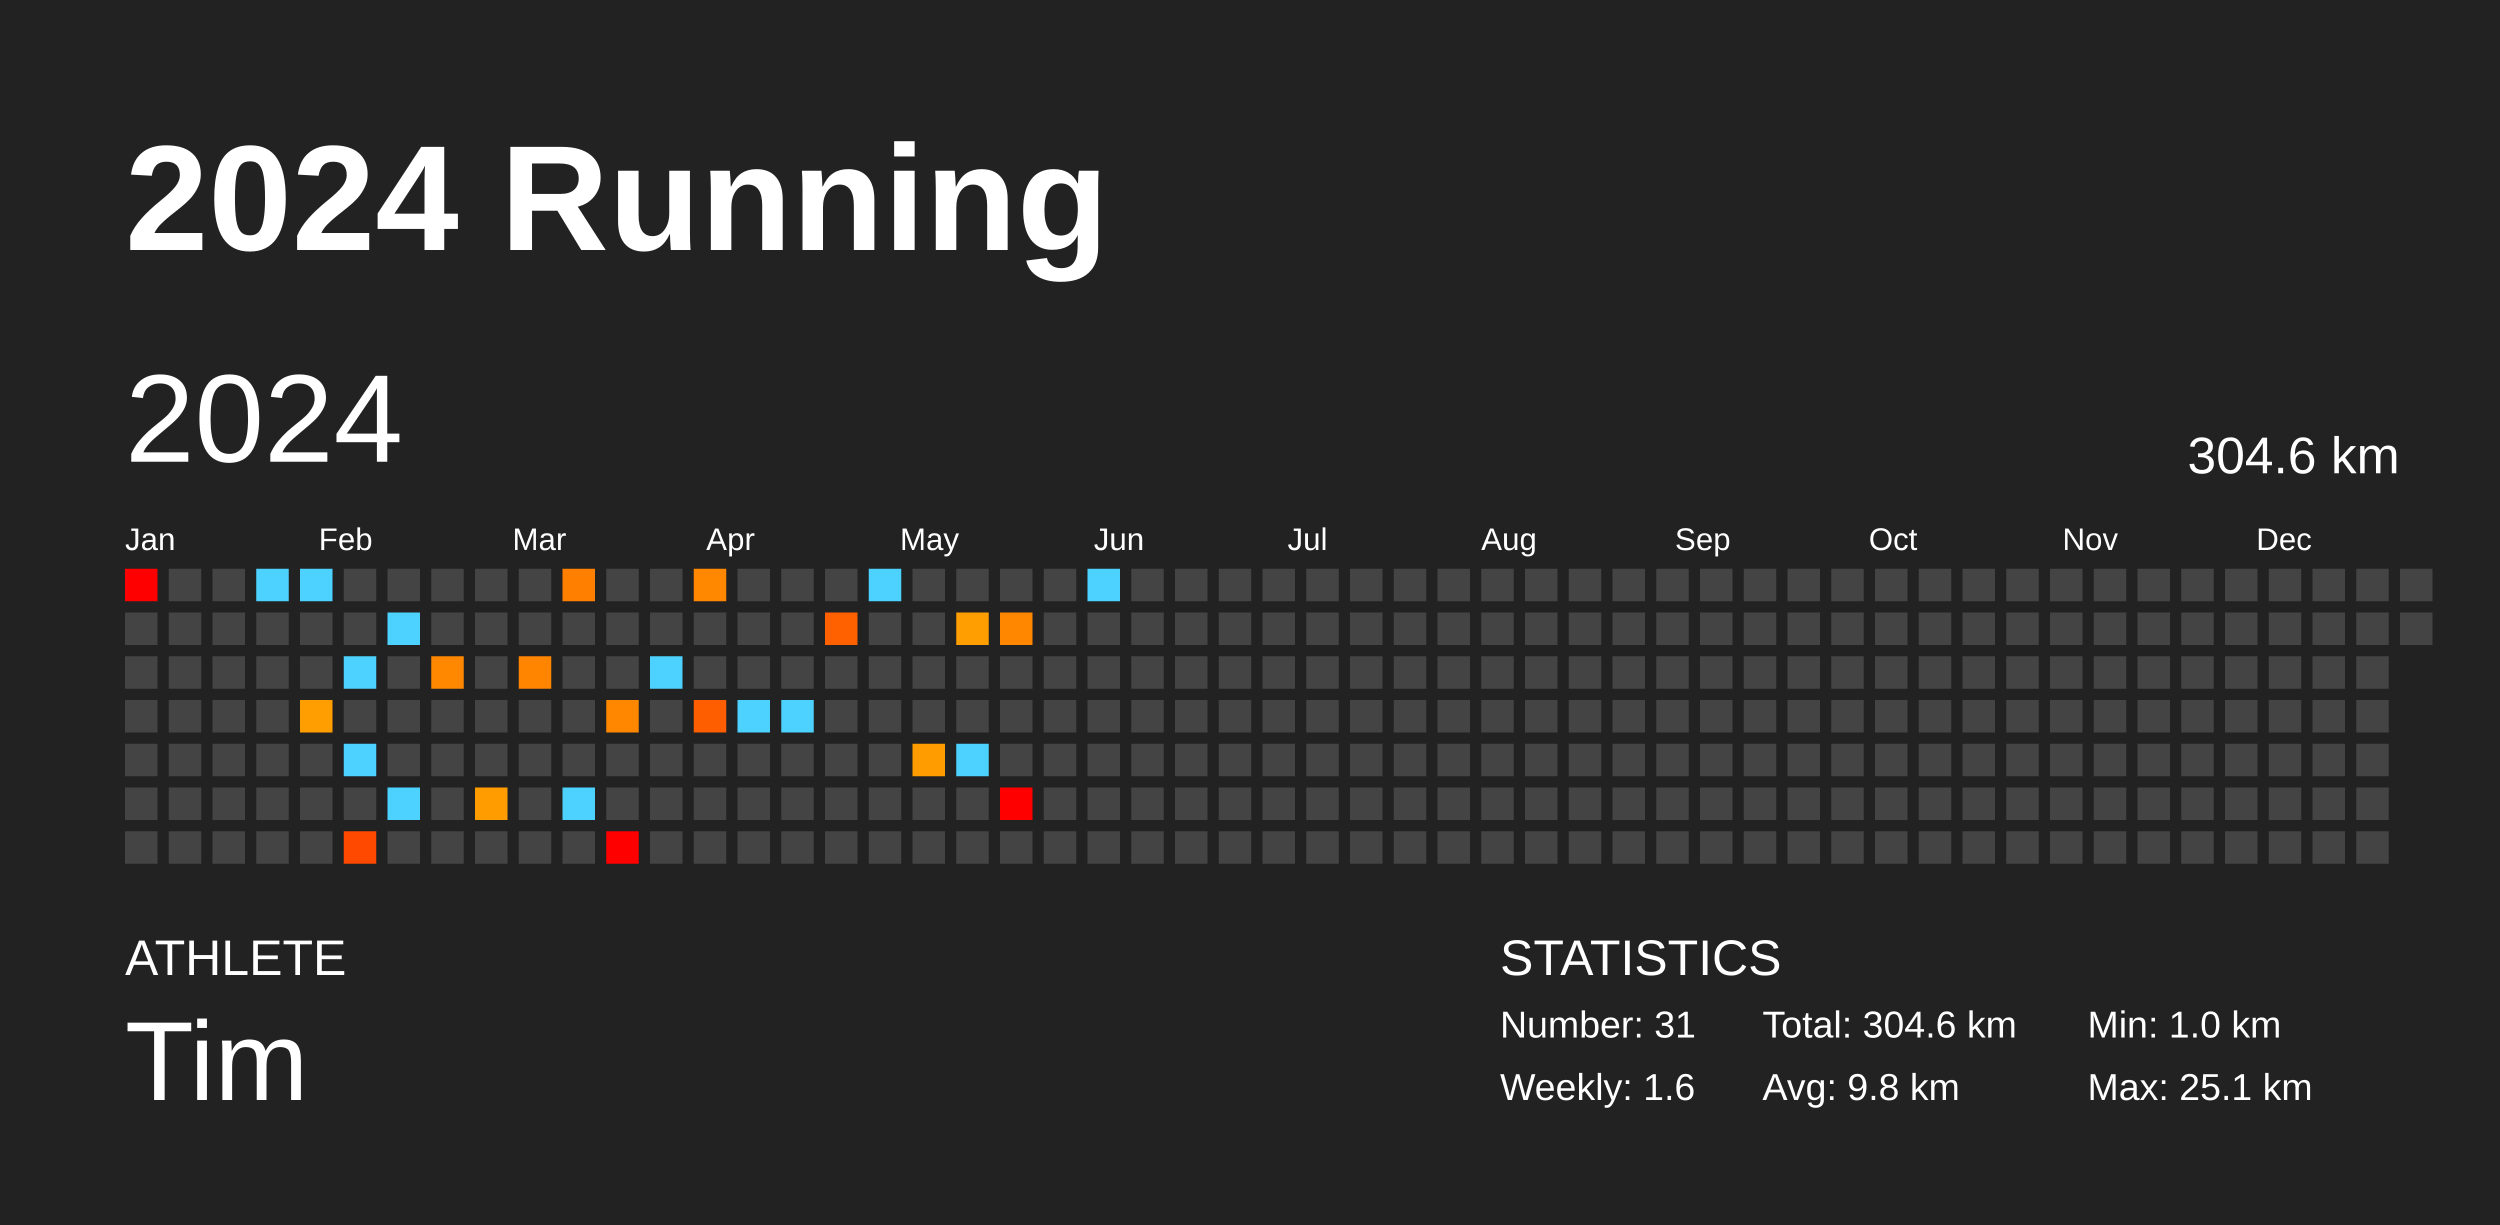
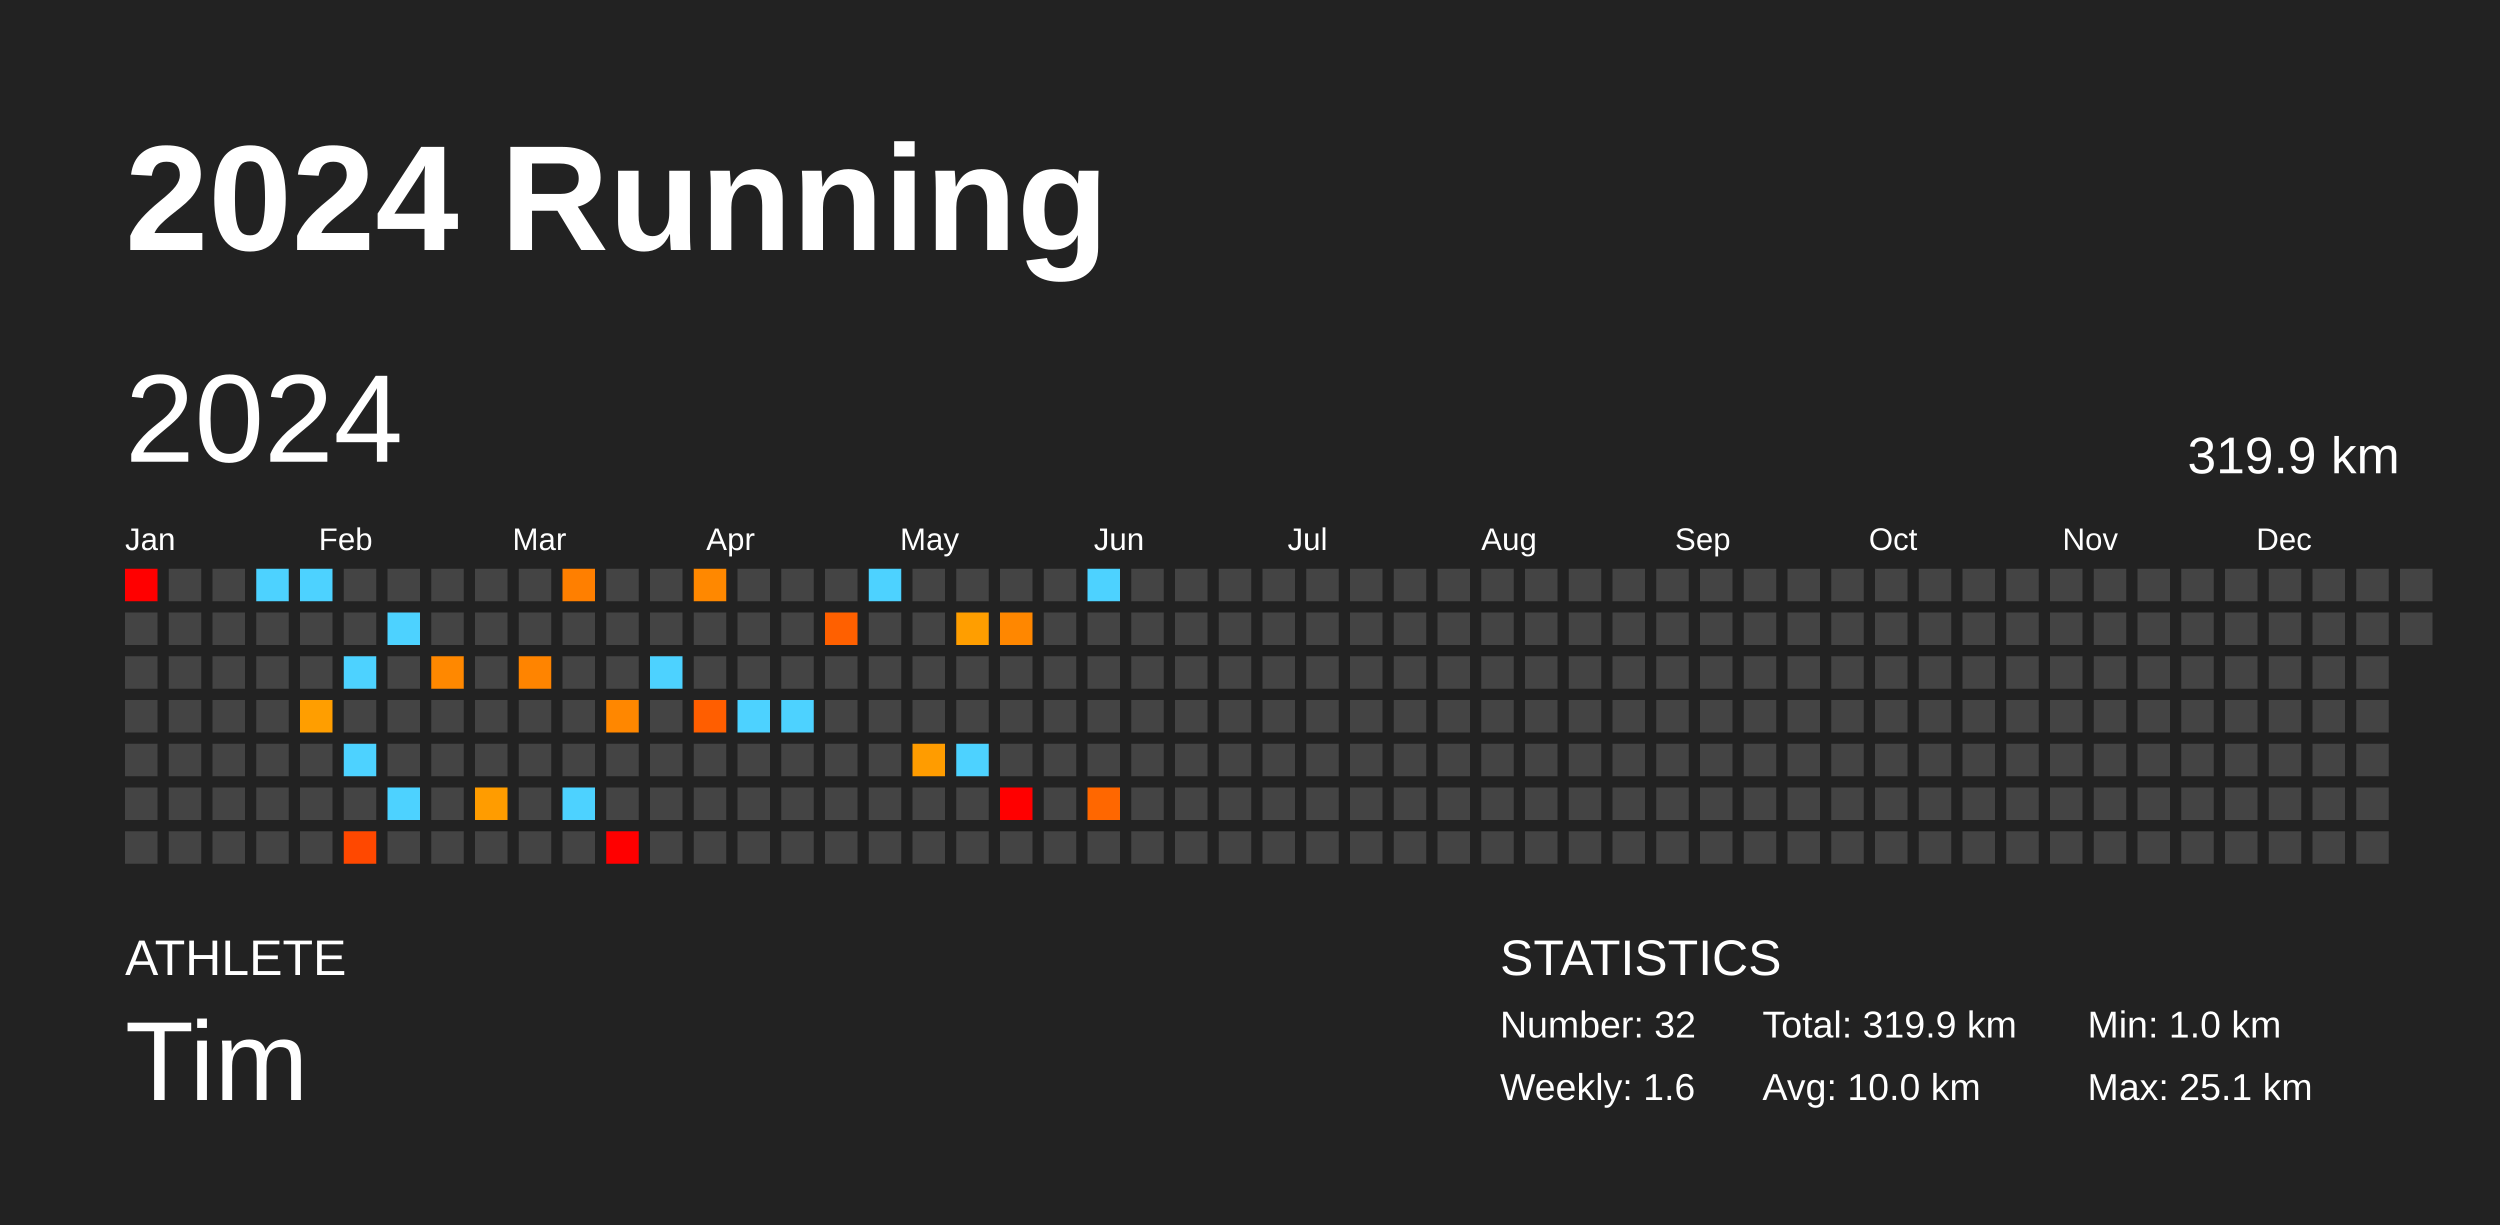
<svg xmlns="http://www.w3.org/2000/svg" baseProfile="full" height="98mm" version="1.1" viewBox="0,0,200,98" width="200mm">
  <defs />
  <rect fill="#222222" height="98" width="200" x="0" y="0" />
  <text fill="#FFFFFF" style="font-size:12px; font-family:Arial; font-weight:bold;" x="10" y="20">2024 Running</text>
  <text fill="#FFFFFF" style="font-size:4px; font-family:Arial" x="10" y="78">ATHLETE</text>
  <text fill="#FFFFFF" style="font-size:9px; font-family:Arial" x="10" y="88">Tim</text>
  <text fill="#FFFFFF" style="font-size:4px; font-family:Arial" x="120" y="78">STATISTICS</text>
-   <text fill="#FFFFFF" style="font-size:3px; font-family:Arial" x="120" y="83">Number: 31</text>
+   <text fill="#FFFFFF" style="font-size:3px; font-family:Arial" x="120" y="83">Number: 32</text>
  <text fill="#FFFFFF" style="font-size:3px; font-family:Arial" x="120" y="88">Weekly: 1.6</text>
-   <text fill="#FFFFFF" style="font-size:3px; font-family:Arial" x="141" y="83">Total: 304.6 km</text>
-   <text fill="#FFFFFF" style="font-size:3px; font-family:Arial" x="141" y="88">Avg: 9.8 km</text>
+   <text fill="#FFFFFF" style="font-size:3px; font-family:Arial" x="141" y="83">Total: 319.9 km</text>
+   <text fill="#FFFFFF" style="font-size:3px; font-family:Arial" x="141" y="88">Avg: 10.0 km</text>
  <text fill="#FFFFFF" style="font-size:3px; font-family:Arial" x="167" y="83">Min: 1.0 km</text>
  <text fill="#FFFFFF" style="font-size:3px; font-family:Arial" x="167" y="88">Max: 25.1 km</text>
  <text dominant-baseline="hanging" fill="#FFFFFF" style="font-size:10.0px; font-family:Arial;" x="10" y="30">2024</text>
-   <text dominant-baseline="hanging" fill="#FFFFFF" style="font-size:4.125px; font-family:Arial;" x="175" y="35">304.6 km</text>
+   <text dominant-baseline="hanging" fill="#FFFFFF" style="font-size:4.125px; font-family:Arial;" x="175" y="35">319.9 km</text>
  <text fill="#FFFFFF" style="font-size:2.5px; font-family:Arial" x="10.0" y="44">Jan</text>
  <text fill="#FFFFFF" style="font-size:2.5px; font-family:Arial" x="25.5" y="44">Feb</text>
  <text fill="#FFFFFF" style="font-size:2.5px; font-family:Arial" x="41.0" y="44">Mar</text>
  <text fill="#FFFFFF" style="font-size:2.5px; font-family:Arial" x="56.5" y="44">Apr</text>
  <text fill="#FFFFFF" style="font-size:2.5px; font-family:Arial" x="72.0" y="44">May</text>
  <text fill="#FFFFFF" style="font-size:2.5px; font-family:Arial" x="87.5" y="44">Jun</text>
  <text fill="#FFFFFF" style="font-size:2.5px; font-family:Arial" x="103.0" y="44">Jul</text>
  <text fill="#FFFFFF" style="font-size:2.5px; font-family:Arial" x="118.5" y="44">Aug</text>
  <text fill="#FFFFFF" style="font-size:2.5px; font-family:Arial" x="134.0" y="44">Sep</text>
  <text fill="#FFFFFF" style="font-size:2.5px; font-family:Arial" x="149.5" y="44">Oct</text>
  <text fill="#FFFFFF" style="font-size:2.5px; font-family:Arial" x="165.0" y="44">Nov</text>
  <text fill="#FFFFFF" style="font-size:2.5px; font-family:Arial" x="180.5" y="44">Dec</text>
  <rect fill="red" height="2.6" width="2.6" x="10.0" y="45.5" />
  <rect fill="#444444" height="2.6" width="2.6" x="10.0" y="49.0" />
  <rect fill="#444444" height="2.6" width="2.6" x="10.0" y="52.5" />
  <rect fill="#444444" height="2.6" width="2.6" x="10.0" y="56.0" />
  <rect fill="#444444" height="2.6" width="2.6" x="10.0" y="59.5" />
  <rect fill="#444444" height="2.6" width="2.6" x="10.0" y="63.0" />
  <rect fill="#444444" height="2.6" width="2.6" x="10.0" y="66.5" />
  <rect fill="#444444" height="2.6" width="2.6" x="13.5" y="45.5" />
  <rect fill="#444444" height="2.6" width="2.6" x="13.5" y="49.0" />
  <rect fill="#444444" height="2.6" width="2.6" x="13.5" y="52.5" />
  <rect fill="#444444" height="2.6" width="2.6" x="13.5" y="56.0" />
  <rect fill="#444444" height="2.6" width="2.6" x="13.5" y="59.5" />
  <rect fill="#444444" height="2.6" width="2.6" x="13.5" y="63.0" />
  <rect fill="#444444" height="2.6" width="2.6" x="13.5" y="66.5" />
  <rect fill="#444444" height="2.6" width="2.6" x="17.0" y="45.5" />
  <rect fill="#444444" height="2.6" width="2.6" x="17.0" y="49.0" />
  <rect fill="#444444" height="2.6" width="2.6" x="17.0" y="52.5" />
  <rect fill="#444444" height="2.6" width="2.6" x="17.0" y="56.0" />
  <rect fill="#444444" height="2.6" width="2.6" x="17.0" y="59.5" />
  <rect fill="#444444" height="2.6" width="2.6" x="17.0" y="63.0" />
  <rect fill="#444444" height="2.6" width="2.6" x="17.0" y="66.5" />
  <rect fill="#4dd2ff" height="2.6" width="2.6" x="20.5" y="45.5" />
  <rect fill="#444444" height="2.6" width="2.6" x="20.5" y="49.0" />
  <rect fill="#444444" height="2.6" width="2.6" x="20.5" y="52.5" />
  <rect fill="#444444" height="2.6" width="2.6" x="20.5" y="56.0" />
  <rect fill="#444444" height="2.6" width="2.6" x="20.5" y="59.5" />
  <rect fill="#444444" height="2.6" width="2.6" x="20.5" y="63.0" />
  <rect fill="#444444" height="2.6" width="2.6" x="20.5" y="66.5" />
  <rect fill="#4dd2ff" height="2.6" width="2.6" x="24.0" y="45.5" />
  <rect fill="#444444" height="2.6" width="2.6" x="24.0" y="49.0" />
  <rect fill="#444444" height="2.6" width="2.6" x="24.0" y="52.5" />
  <rect fill="#ff9e00" height="2.6" width="2.6" x="24.0" y="56.0" />
  <rect fill="#444444" height="2.6" width="2.6" x="24.0" y="59.5" />
  <rect fill="#444444" height="2.6" width="2.6" x="24.0" y="63.0" />
  <rect fill="#444444" height="2.6" width="2.6" x="24.0" y="66.5" />
  <rect fill="#444444" height="2.6" width="2.6" x="27.5" y="45.5" />
  <rect fill="#444444" height="2.6" width="2.6" x="27.5" y="49.0" />
  <rect fill="#4dd2ff" height="2.6" width="2.6" x="27.5" y="52.5" />
  <rect fill="#444444" height="2.6" width="2.6" x="27.5" y="56.0" />
  <rect fill="#4dd2ff" height="2.6" width="2.6" x="27.5" y="59.5" />
  <rect fill="#444444" height="2.6" width="2.6" x="27.5" y="63.0" />
  <rect fill="#ff4800" height="2.6" width="2.6" x="27.5" y="66.5" />
  <rect fill="#444444" height="2.6" width="2.6" x="31.0" y="45.5" />
  <rect fill="#4dd2ff" height="2.6" width="2.6" x="31.0" y="49.0" />
  <rect fill="#444444" height="2.6" width="2.6" x="31.0" y="52.5" />
  <rect fill="#444444" height="2.6" width="2.6" x="31.0" y="56.0" />
  <rect fill="#444444" height="2.6" width="2.6" x="31.0" y="59.5" />
  <rect fill="#4dd2ff" height="2.6" width="2.6" x="31.0" y="63.0" />
  <rect fill="#444444" height="2.6" width="2.6" x="31.0" y="66.5" />
  <rect fill="#444444" height="2.6" width="2.6" x="34.5" y="45.5" />
  <rect fill="#444444" height="2.6" width="2.6" x="34.5" y="49.0" />
  <rect fill="#ff8800" height="2.6" width="2.6" x="34.5" y="52.5" />
  <rect fill="#444444" height="2.6" width="2.6" x="34.5" y="56.0" />
  <rect fill="#444444" height="2.6" width="2.6" x="34.5" y="59.5" />
  <rect fill="#444444" height="2.6" width="2.6" x="34.5" y="63.0" />
  <rect fill="#444444" height="2.6" width="2.6" x="34.5" y="66.5" />
  <rect fill="#444444" height="2.6" width="2.6" x="38.0" y="45.5" />
  <rect fill="#444444" height="2.6" width="2.6" x="38.0" y="49.0" />
  <rect fill="#444444" height="2.6" width="2.6" x="38.0" y="52.5" />
  <rect fill="#444444" height="2.6" width="2.6" x="38.0" y="56.0" />
  <rect fill="#444444" height="2.6" width="2.6" x="38.0" y="59.5" />
  <rect fill="#ff9c00" height="2.6" width="2.6" x="38.0" y="63.0" />
  <rect fill="#444444" height="2.6" width="2.6" x="38.0" y="66.5" />
  <rect fill="#444444" height="2.6" width="2.6" x="41.5" y="45.5" />
  <rect fill="#444444" height="2.6" width="2.6" x="41.5" y="49.0" />
  <rect fill="#ff8400" height="2.6" width="2.6" x="41.5" y="52.5" />
  <rect fill="#444444" height="2.6" width="2.6" x="41.5" y="56.0" />
  <rect fill="#444444" height="2.6" width="2.6" x="41.5" y="59.5" />
  <rect fill="#444444" height="2.6" width="2.6" x="41.5" y="63.0" />
  <rect fill="#444444" height="2.6" width="2.6" x="41.5" y="66.5" />
  <rect fill="#ff7f00" height="2.6" width="2.6" x="45.0" y="45.5" />
  <rect fill="#444444" height="2.6" width="2.6" x="45.0" y="49.0" />
  <rect fill="#444444" height="2.6" width="2.6" x="45.0" y="52.5" />
  <rect fill="#444444" height="2.6" width="2.6" x="45.0" y="56.0" />
  <rect fill="#444444" height="2.6" width="2.6" x="45.0" y="59.5" />
  <rect fill="#4dd2ff" height="2.6" width="2.6" x="45.0" y="63.0" />
  <rect fill="#444444" height="2.6" width="2.6" x="45.0" y="66.5" />
  <rect fill="#444444" height="2.6" width="2.6" x="48.5" y="45.5" />
  <rect fill="#444444" height="2.6" width="2.6" x="48.5" y="49.0" />
  <rect fill="#444444" height="2.6" width="2.6" x="48.5" y="52.5" />
  <rect fill="#ff8700" height="2.6" width="2.6" x="48.5" y="56.0" />
  <rect fill="#444444" height="2.6" width="2.6" x="48.5" y="59.5" />
  <rect fill="#444444" height="2.6" width="2.6" x="48.5" y="63.0" />
  <rect fill="red" height="2.6" width="2.6" x="48.5" y="66.5" />
  <rect fill="#444444" height="2.6" width="2.6" x="52.0" y="45.5" />
  <rect fill="#444444" height="2.6" width="2.6" x="52.0" y="49.0" />
  <rect fill="#4dd2ff" height="2.6" width="2.6" x="52.0" y="52.5" />
  <rect fill="#444444" height="2.6" width="2.6" x="52.0" y="56.0" />
  <rect fill="#444444" height="2.6" width="2.6" x="52.0" y="59.5" />
  <rect fill="#444444" height="2.6" width="2.6" x="52.0" y="63.0" />
  <rect fill="#444444" height="2.6" width="2.6" x="52.0" y="66.5" />
  <rect fill="#ff8800" height="2.6" width="2.6" x="55.5" y="45.5" />
  <rect fill="#444444" height="2.6" width="2.6" x="55.5" y="49.0" />
  <rect fill="#444444" height="2.6" width="2.6" x="55.5" y="52.5" />
  <rect fill="#ff5e00" height="2.6" width="2.6" x="55.5" y="56.0" />
  <rect fill="#444444" height="2.6" width="2.6" x="55.5" y="59.5" />
  <rect fill="#444444" height="2.6" width="2.6" x="55.5" y="63.0" />
  <rect fill="#444444" height="2.6" width="2.6" x="55.5" y="66.5" />
  <rect fill="#444444" height="2.6" width="2.6" x="59.0" y="45.5" />
  <rect fill="#444444" height="2.6" width="2.6" x="59.0" y="49.0" />
  <rect fill="#444444" height="2.6" width="2.6" x="59.0" y="52.5" />
  <rect fill="#4dd2ff" height="2.6" width="2.6" x="59.0" y="56.0" />
  <rect fill="#444444" height="2.6" width="2.6" x="59.0" y="59.5" />
  <rect fill="#444444" height="2.6" width="2.6" x="59.0" y="63.0" />
  <rect fill="#444444" height="2.6" width="2.6" x="59.0" y="66.5" />
  <rect fill="#444444" height="2.6" width="2.6" x="62.5" y="45.5" />
  <rect fill="#444444" height="2.6" width="2.6" x="62.5" y="49.0" />
  <rect fill="#444444" height="2.6" width="2.6" x="62.5" y="52.5" />
  <rect fill="#4dd2ff" height="2.6" width="2.6" x="62.5" y="56.0" />
  <rect fill="#444444" height="2.6" width="2.6" x="62.5" y="59.5" />
  <rect fill="#444444" height="2.6" width="2.6" x="62.5" y="63.0" />
  <rect fill="#444444" height="2.6" width="2.6" x="62.5" y="66.5" />
  <rect fill="#444444" height="2.6" width="2.6" x="66.0" y="45.5" />
  <rect fill="#ff6000" height="2.6" width="2.6" x="66.0" y="49.0" />
  <rect fill="#444444" height="2.6" width="2.6" x="66.0" y="52.5" />
  <rect fill="#444444" height="2.6" width="2.6" x="66.0" y="56.0" />
  <rect fill="#444444" height="2.6" width="2.6" x="66.0" y="59.5" />
  <rect fill="#444444" height="2.6" width="2.6" x="66.0" y="63.0" />
  <rect fill="#444444" height="2.6" width="2.6" x="66.0" y="66.5" />
  <rect fill="#4dd2ff" height="2.6" width="2.6" x="69.5" y="45.5" />
  <rect fill="#444444" height="2.6" width="2.6" x="69.5" y="49.0" />
  <rect fill="#444444" height="2.6" width="2.6" x="69.5" y="52.5" />
  <rect fill="#444444" height="2.6" width="2.6" x="69.5" y="56.0" />
  <rect fill="#444444" height="2.6" width="2.6" x="69.5" y="59.5" />
  <rect fill="#444444" height="2.6" width="2.6" x="69.5" y="63.0" />
  <rect fill="#444444" height="2.6" width="2.6" x="69.5" y="66.5" />
  <rect fill="#444444" height="2.6" width="2.6" x="73.0" y="45.5" />
  <rect fill="#444444" height="2.6" width="2.6" x="73.0" y="49.0" />
  <rect fill="#444444" height="2.6" width="2.6" x="73.0" y="52.5" />
  <rect fill="#444444" height="2.6" width="2.6" x="73.0" y="56.0" />
  <rect fill="#ff9c00" height="2.6" width="2.6" x="73.0" y="59.5" />
  <rect fill="#444444" height="2.6" width="2.6" x="73.0" y="63.0" />
  <rect fill="#444444" height="2.6" width="2.6" x="73.0" y="66.5" />
  <rect fill="#444444" height="2.6" width="2.6" x="76.5" y="45.5" />
  <rect fill="#ff9e00" height="2.6" width="2.6" x="76.5" y="49.0" />
  <rect fill="#444444" height="2.6" width="2.6" x="76.5" y="52.5" />
  <rect fill="#444444" height="2.6" width="2.6" x="76.5" y="56.0" />
  <rect fill="#4dd2ff" height="2.6" width="2.6" x="76.5" y="59.5" />
  <rect fill="#444444" height="2.6" width="2.6" x="76.5" y="63.0" />
  <rect fill="#444444" height="2.6" width="2.6" x="76.5" y="66.5" />
  <rect fill="#444444" height="2.6" width="2.6" x="80.0" y="45.5" />
  <rect fill="#ff8700" height="2.6" width="2.6" x="80.0" y="49.0" />
  <rect fill="#444444" height="2.6" width="2.6" x="80.0" y="52.5" />
  <rect fill="#444444" height="2.6" width="2.6" x="80.0" y="56.0" />
  <rect fill="#444444" height="2.6" width="2.6" x="80.0" y="59.5" />
  <rect fill="red" height="2.6" width="2.6" x="80.0" y="63.0" />
  <rect fill="#444444" height="2.6" width="2.6" x="80.0" y="66.5" />
  <rect fill="#444444" height="2.6" width="2.6" x="83.5" y="45.5" />
  <rect fill="#444444" height="2.6" width="2.6" x="83.5" y="49.0" />
  <rect fill="#444444" height="2.6" width="2.6" x="83.5" y="52.5" />
  <rect fill="#444444" height="2.6" width="2.6" x="83.5" y="56.0" />
  <rect fill="#444444" height="2.6" width="2.6" x="83.5" y="59.5" />
  <rect fill="#444444" height="2.6" width="2.6" x="83.5" y="63.0" />
  <rect fill="#444444" height="2.6" width="2.6" x="83.5" y="66.5" />
  <rect fill="#4dd2ff" height="2.6" width="2.6" x="87.0" y="45.5" />
  <rect fill="#444444" height="2.6" width="2.6" x="87.0" y="49.0" />
  <rect fill="#444444" height="2.6" width="2.6" x="87.0" y="52.5" />
  <rect fill="#444444" height="2.6" width="2.6" x="87.0" y="56.0" />
  <rect fill="#444444" height="2.6" width="2.6" x="87.0" y="59.5" />
-   <rect fill="#444444" height="2.6" width="2.6" x="87.0" y="63.0" />
+   <rect fill="#ff6700" height="2.6" width="2.6" x="87.0" y="63.0" />
  <rect fill="#444444" height="2.6" width="2.6" x="87.0" y="66.5" />
  <rect fill="#444444" height="2.6" width="2.6" x="90.5" y="45.5" />
  <rect fill="#444444" height="2.6" width="2.6" x="90.5" y="49.0" />
  <rect fill="#444444" height="2.6" width="2.6" x="90.5" y="52.5" />
  <rect fill="#444444" height="2.6" width="2.6" x="90.5" y="56.0" />
  <rect fill="#444444" height="2.6" width="2.6" x="90.5" y="59.5" />
  <rect fill="#444444" height="2.6" width="2.6" x="90.5" y="63.0" />
  <rect fill="#444444" height="2.6" width="2.6" x="90.5" y="66.5" />
  <rect fill="#444444" height="2.6" width="2.6" x="94.0" y="45.5" />
  <rect fill="#444444" height="2.6" width="2.6" x="94.0" y="49.0" />
  <rect fill="#444444" height="2.6" width="2.6" x="94.0" y="52.5" />
  <rect fill="#444444" height="2.6" width="2.6" x="94.0" y="56.0" />
  <rect fill="#444444" height="2.6" width="2.6" x="94.0" y="59.5" />
  <rect fill="#444444" height="2.6" width="2.6" x="94.0" y="63.0" />
  <rect fill="#444444" height="2.6" width="2.6" x="94.0" y="66.5" />
  <rect fill="#444444" height="2.6" width="2.6" x="97.5" y="45.5" />
  <rect fill="#444444" height="2.6" width="2.6" x="97.5" y="49.0" />
  <rect fill="#444444" height="2.6" width="2.6" x="97.5" y="52.5" />
  <rect fill="#444444" height="2.6" width="2.6" x="97.5" y="56.0" />
  <rect fill="#444444" height="2.6" width="2.6" x="97.5" y="59.5" />
  <rect fill="#444444" height="2.6" width="2.6" x="97.5" y="63.0" />
  <rect fill="#444444" height="2.6" width="2.6" x="97.5" y="66.5" />
  <rect fill="#444444" height="2.6" width="2.6" x="101.0" y="45.5" />
  <rect fill="#444444" height="2.6" width="2.6" x="101.0" y="49.0" />
  <rect fill="#444444" height="2.6" width="2.6" x="101.0" y="52.5" />
  <rect fill="#444444" height="2.6" width="2.6" x="101.0" y="56.0" />
  <rect fill="#444444" height="2.6" width="2.6" x="101.0" y="59.5" />
  <rect fill="#444444" height="2.6" width="2.6" x="101.0" y="63.0" />
  <rect fill="#444444" height="2.6" width="2.6" x="101.0" y="66.5" />
  <rect fill="#444444" height="2.6" width="2.6" x="104.5" y="45.5" />
  <rect fill="#444444" height="2.6" width="2.6" x="104.5" y="49.0" />
  <rect fill="#444444" height="2.6" width="2.6" x="104.5" y="52.5" />
  <rect fill="#444444" height="2.6" width="2.6" x="104.5" y="56.0" />
  <rect fill="#444444" height="2.6" width="2.6" x="104.5" y="59.5" />
  <rect fill="#444444" height="2.6" width="2.6" x="104.5" y="63.0" />
  <rect fill="#444444" height="2.6" width="2.6" x="104.5" y="66.5" />
  <rect fill="#444444" height="2.6" width="2.6" x="108.0" y="45.5" />
  <rect fill="#444444" height="2.6" width="2.6" x="108.0" y="49.0" />
  <rect fill="#444444" height="2.6" width="2.6" x="108.0" y="52.5" />
  <rect fill="#444444" height="2.6" width="2.6" x="108.0" y="56.0" />
  <rect fill="#444444" height="2.6" width="2.6" x="108.0" y="59.5" />
  <rect fill="#444444" height="2.6" width="2.6" x="108.0" y="63.0" />
  <rect fill="#444444" height="2.6" width="2.6" x="108.0" y="66.5" />
  <rect fill="#444444" height="2.6" width="2.6" x="111.5" y="45.5" />
  <rect fill="#444444" height="2.6" width="2.6" x="111.5" y="49.0" />
  <rect fill="#444444" height="2.6" width="2.6" x="111.5" y="52.5" />
  <rect fill="#444444" height="2.6" width="2.6" x="111.5" y="56.0" />
  <rect fill="#444444" height="2.6" width="2.6" x="111.5" y="59.5" />
  <rect fill="#444444" height="2.6" width="2.6" x="111.5" y="63.0" />
  <rect fill="#444444" height="2.6" width="2.6" x="111.5" y="66.5" />
  <rect fill="#444444" height="2.6" width="2.6" x="115.0" y="45.5" />
  <rect fill="#444444" height="2.6" width="2.6" x="115.0" y="49.0" />
  <rect fill="#444444" height="2.6" width="2.6" x="115.0" y="52.5" />
  <rect fill="#444444" height="2.6" width="2.6" x="115.0" y="56.0" />
  <rect fill="#444444" height="2.6" width="2.6" x="115.0" y="59.5" />
  <rect fill="#444444" height="2.6" width="2.6" x="115.0" y="63.0" />
  <rect fill="#444444" height="2.6" width="2.6" x="115.0" y="66.5" />
  <rect fill="#444444" height="2.6" width="2.6" x="118.5" y="45.5" />
  <rect fill="#444444" height="2.6" width="2.6" x="118.5" y="49.0" />
  <rect fill="#444444" height="2.6" width="2.6" x="118.5" y="52.5" />
  <rect fill="#444444" height="2.6" width="2.6" x="118.5" y="56.0" />
  <rect fill="#444444" height="2.6" width="2.6" x="118.5" y="59.5" />
  <rect fill="#444444" height="2.6" width="2.6" x="118.5" y="63.0" />
  <rect fill="#444444" height="2.6" width="2.6" x="118.5" y="66.5" />
  <rect fill="#444444" height="2.6" width="2.6" x="122.0" y="45.5" />
  <rect fill="#444444" height="2.6" width="2.6" x="122.0" y="49.0" />
  <rect fill="#444444" height="2.6" width="2.6" x="122.0" y="52.5" />
  <rect fill="#444444" height="2.6" width="2.6" x="122.0" y="56.0" />
  <rect fill="#444444" height="2.6" width="2.6" x="122.0" y="59.5" />
  <rect fill="#444444" height="2.6" width="2.6" x="122.0" y="63.0" />
  <rect fill="#444444" height="2.6" width="2.6" x="122.0" y="66.5" />
  <rect fill="#444444" height="2.6" width="2.6" x="125.5" y="45.5" />
  <rect fill="#444444" height="2.6" width="2.6" x="125.5" y="49.0" />
  <rect fill="#444444" height="2.6" width="2.6" x="125.5" y="52.5" />
  <rect fill="#444444" height="2.6" width="2.6" x="125.5" y="56.0" />
  <rect fill="#444444" height="2.6" width="2.6" x="125.5" y="59.5" />
  <rect fill="#444444" height="2.6" width="2.6" x="125.5" y="63.0" />
  <rect fill="#444444" height="2.6" width="2.6" x="125.5" y="66.5" />
  <rect fill="#444444" height="2.6" width="2.6" x="129.0" y="45.5" />
  <rect fill="#444444" height="2.6" width="2.6" x="129.0" y="49.0" />
  <rect fill="#444444" height="2.6" width="2.6" x="129.0" y="52.5" />
  <rect fill="#444444" height="2.6" width="2.6" x="129.0" y="56.0" />
  <rect fill="#444444" height="2.6" width="2.6" x="129.0" y="59.5" />
  <rect fill="#444444" height="2.6" width="2.6" x="129.0" y="63.0" />
  <rect fill="#444444" height="2.6" width="2.6" x="129.0" y="66.5" />
  <rect fill="#444444" height="2.6" width="2.6" x="132.5" y="45.5" />
  <rect fill="#444444" height="2.6" width="2.6" x="132.5" y="49.0" />
  <rect fill="#444444" height="2.6" width="2.6" x="132.5" y="52.5" />
  <rect fill="#444444" height="2.6" width="2.6" x="132.5" y="56.0" />
  <rect fill="#444444" height="2.6" width="2.6" x="132.5" y="59.5" />
  <rect fill="#444444" height="2.6" width="2.6" x="132.5" y="63.0" />
  <rect fill="#444444" height="2.6" width="2.6" x="132.5" y="66.5" />
  <rect fill="#444444" height="2.6" width="2.6" x="136.0" y="45.5" />
  <rect fill="#444444" height="2.6" width="2.6" x="136.0" y="49.0" />
  <rect fill="#444444" height="2.6" width="2.6" x="136.0" y="52.5" />
  <rect fill="#444444" height="2.6" width="2.6" x="136.0" y="56.0" />
  <rect fill="#444444" height="2.6" width="2.6" x="136.0" y="59.5" />
  <rect fill="#444444" height="2.6" width="2.6" x="136.0" y="63.0" />
  <rect fill="#444444" height="2.6" width="2.6" x="136.0" y="66.5" />
  <rect fill="#444444" height="2.6" width="2.6" x="139.5" y="45.5" />
  <rect fill="#444444" height="2.6" width="2.6" x="139.5" y="49.0" />
  <rect fill="#444444" height="2.6" width="2.6" x="139.5" y="52.5" />
  <rect fill="#444444" height="2.6" width="2.6" x="139.5" y="56.0" />
  <rect fill="#444444" height="2.6" width="2.6" x="139.5" y="59.5" />
  <rect fill="#444444" height="2.6" width="2.6" x="139.5" y="63.0" />
  <rect fill="#444444" height="2.6" width="2.6" x="139.5" y="66.5" />
  <rect fill="#444444" height="2.6" width="2.6" x="143.0" y="45.5" />
  <rect fill="#444444" height="2.6" width="2.6" x="143.0" y="49.0" />
  <rect fill="#444444" height="2.6" width="2.6" x="143.0" y="52.5" />
  <rect fill="#444444" height="2.6" width="2.6" x="143.0" y="56.0" />
  <rect fill="#444444" height="2.6" width="2.6" x="143.0" y="59.5" />
  <rect fill="#444444" height="2.6" width="2.6" x="143.0" y="63.0" />
  <rect fill="#444444" height="2.6" width="2.6" x="143.0" y="66.5" />
  <rect fill="#444444" height="2.6" width="2.6" x="146.5" y="45.5" />
  <rect fill="#444444" height="2.6" width="2.6" x="146.5" y="49.0" />
  <rect fill="#444444" height="2.6" width="2.6" x="146.5" y="52.5" />
  <rect fill="#444444" height="2.6" width="2.6" x="146.5" y="56.0" />
  <rect fill="#444444" height="2.6" width="2.6" x="146.5" y="59.5" />
  <rect fill="#444444" height="2.6" width="2.6" x="146.5" y="63.0" />
  <rect fill="#444444" height="2.6" width="2.6" x="146.5" y="66.5" />
  <rect fill="#444444" height="2.6" width="2.6" x="150.0" y="45.5" />
  <rect fill="#444444" height="2.6" width="2.6" x="150.0" y="49.0" />
  <rect fill="#444444" height="2.6" width="2.6" x="150.0" y="52.5" />
  <rect fill="#444444" height="2.6" width="2.6" x="150.0" y="56.0" />
  <rect fill="#444444" height="2.6" width="2.6" x="150.0" y="59.5" />
  <rect fill="#444444" height="2.6" width="2.6" x="150.0" y="63.0" />
  <rect fill="#444444" height="2.6" width="2.6" x="150.0" y="66.5" />
  <rect fill="#444444" height="2.6" width="2.6" x="153.5" y="45.5" />
  <rect fill="#444444" height="2.6" width="2.6" x="153.5" y="49.0" />
  <rect fill="#444444" height="2.6" width="2.6" x="153.5" y="52.5" />
  <rect fill="#444444" height="2.6" width="2.6" x="153.5" y="56.0" />
  <rect fill="#444444" height="2.6" width="2.6" x="153.5" y="59.5" />
  <rect fill="#444444" height="2.6" width="2.6" x="153.5" y="63.0" />
  <rect fill="#444444" height="2.6" width="2.6" x="153.5" y="66.5" />
  <rect fill="#444444" height="2.6" width="2.6" x="157.0" y="45.5" />
  <rect fill="#444444" height="2.6" width="2.6" x="157.0" y="49.0" />
  <rect fill="#444444" height="2.6" width="2.6" x="157.0" y="52.5" />
  <rect fill="#444444" height="2.6" width="2.6" x="157.0" y="56.0" />
  <rect fill="#444444" height="2.6" width="2.6" x="157.0" y="59.5" />
  <rect fill="#444444" height="2.6" width="2.6" x="157.0" y="63.0" />
  <rect fill="#444444" height="2.6" width="2.6" x="157.0" y="66.5" />
  <rect fill="#444444" height="2.6" width="2.6" x="160.5" y="45.5" />
  <rect fill="#444444" height="2.6" width="2.6" x="160.5" y="49.0" />
  <rect fill="#444444" height="2.6" width="2.6" x="160.5" y="52.5" />
  <rect fill="#444444" height="2.6" width="2.6" x="160.5" y="56.0" />
  <rect fill="#444444" height="2.6" width="2.6" x="160.5" y="59.5" />
  <rect fill="#444444" height="2.6" width="2.6" x="160.5" y="63.0" />
  <rect fill="#444444" height="2.6" width="2.6" x="160.5" y="66.5" />
  <rect fill="#444444" height="2.6" width="2.6" x="164.0" y="45.5" />
  <rect fill="#444444" height="2.6" width="2.6" x="164.0" y="49.0" />
  <rect fill="#444444" height="2.6" width="2.6" x="164.0" y="52.5" />
  <rect fill="#444444" height="2.6" width="2.6" x="164.0" y="56.0" />
  <rect fill="#444444" height="2.6" width="2.6" x="164.0" y="59.5" />
  <rect fill="#444444" height="2.6" width="2.6" x="164.0" y="63.0" />
  <rect fill="#444444" height="2.6" width="2.6" x="164.0" y="66.5" />
  <rect fill="#444444" height="2.6" width="2.6" x="167.5" y="45.5" />
  <rect fill="#444444" height="2.6" width="2.6" x="167.5" y="49.0" />
  <rect fill="#444444" height="2.6" width="2.6" x="167.5" y="52.5" />
  <rect fill="#444444" height="2.6" width="2.6" x="167.5" y="56.0" />
  <rect fill="#444444" height="2.6" width="2.6" x="167.5" y="59.5" />
  <rect fill="#444444" height="2.6" width="2.6" x="167.5" y="63.0" />
  <rect fill="#444444" height="2.6" width="2.6" x="167.5" y="66.5" />
  <rect fill="#444444" height="2.6" width="2.6" x="171.0" y="45.5" />
  <rect fill="#444444" height="2.6" width="2.6" x="171.0" y="49.0" />
  <rect fill="#444444" height="2.6" width="2.6" x="171.0" y="52.5" />
  <rect fill="#444444" height="2.6" width="2.6" x="171.0" y="56.0" />
  <rect fill="#444444" height="2.6" width="2.6" x="171.0" y="59.5" />
  <rect fill="#444444" height="2.6" width="2.6" x="171.0" y="63.0" />
  <rect fill="#444444" height="2.6" width="2.6" x="171.0" y="66.5" />
  <rect fill="#444444" height="2.6" width="2.6" x="174.5" y="45.5" />
  <rect fill="#444444" height="2.6" width="2.6" x="174.5" y="49.0" />
  <rect fill="#444444" height="2.6" width="2.6" x="174.5" y="52.5" />
  <rect fill="#444444" height="2.6" width="2.6" x="174.5" y="56.0" />
  <rect fill="#444444" height="2.6" width="2.6" x="174.5" y="59.5" />
  <rect fill="#444444" height="2.6" width="2.6" x="174.5" y="63.0" />
  <rect fill="#444444" height="2.6" width="2.6" x="174.5" y="66.5" />
  <rect fill="#444444" height="2.6" width="2.6" x="178.0" y="45.5" />
  <rect fill="#444444" height="2.6" width="2.6" x="178.0" y="49.0" />
  <rect fill="#444444" height="2.6" width="2.6" x="178.0" y="52.5" />
  <rect fill="#444444" height="2.6" width="2.6" x="178.0" y="56.0" />
  <rect fill="#444444" height="2.6" width="2.6" x="178.0" y="59.5" />
  <rect fill="#444444" height="2.6" width="2.6" x="178.0" y="63.0" />
  <rect fill="#444444" height="2.6" width="2.6" x="178.0" y="66.5" />
  <rect fill="#444444" height="2.6" width="2.6" x="181.5" y="45.5" />
  <rect fill="#444444" height="2.6" width="2.6" x="181.5" y="49.0" />
  <rect fill="#444444" height="2.6" width="2.6" x="181.5" y="52.5" />
  <rect fill="#444444" height="2.6" width="2.6" x="181.5" y="56.0" />
  <rect fill="#444444" height="2.6" width="2.6" x="181.5" y="59.5" />
  <rect fill="#444444" height="2.6" width="2.6" x="181.5" y="63.0" />
  <rect fill="#444444" height="2.6" width="2.6" x="181.5" y="66.5" />
  <rect fill="#444444" height="2.6" width="2.6" x="185.0" y="45.5" />
  <rect fill="#444444" height="2.6" width="2.6" x="185.0" y="49.0" />
  <rect fill="#444444" height="2.6" width="2.6" x="185.0" y="52.5" />
  <rect fill="#444444" height="2.6" width="2.6" x="185.0" y="56.0" />
  <rect fill="#444444" height="2.6" width="2.6" x="185.0" y="59.5" />
  <rect fill="#444444" height="2.6" width="2.6" x="185.0" y="63.0" />
  <rect fill="#444444" height="2.6" width="2.6" x="185.0" y="66.5" />
  <rect fill="#444444" height="2.6" width="2.6" x="188.5" y="45.5" />
  <rect fill="#444444" height="2.6" width="2.6" x="188.5" y="49.0" />
  <rect fill="#444444" height="2.6" width="2.6" x="188.5" y="52.5" />
  <rect fill="#444444" height="2.6" width="2.6" x="188.5" y="56.0" />
  <rect fill="#444444" height="2.6" width="2.6" x="188.5" y="59.5" />
  <rect fill="#444444" height="2.6" width="2.6" x="188.5" y="63.0" />
  <rect fill="#444444" height="2.6" width="2.6" x="188.5" y="66.5" />
  <rect fill="#444444" height="2.6" width="2.6" x="192.0" y="45.5" />
  <rect fill="#444444" height="2.6" width="2.6" x="192.0" y="49.0" />
</svg>
